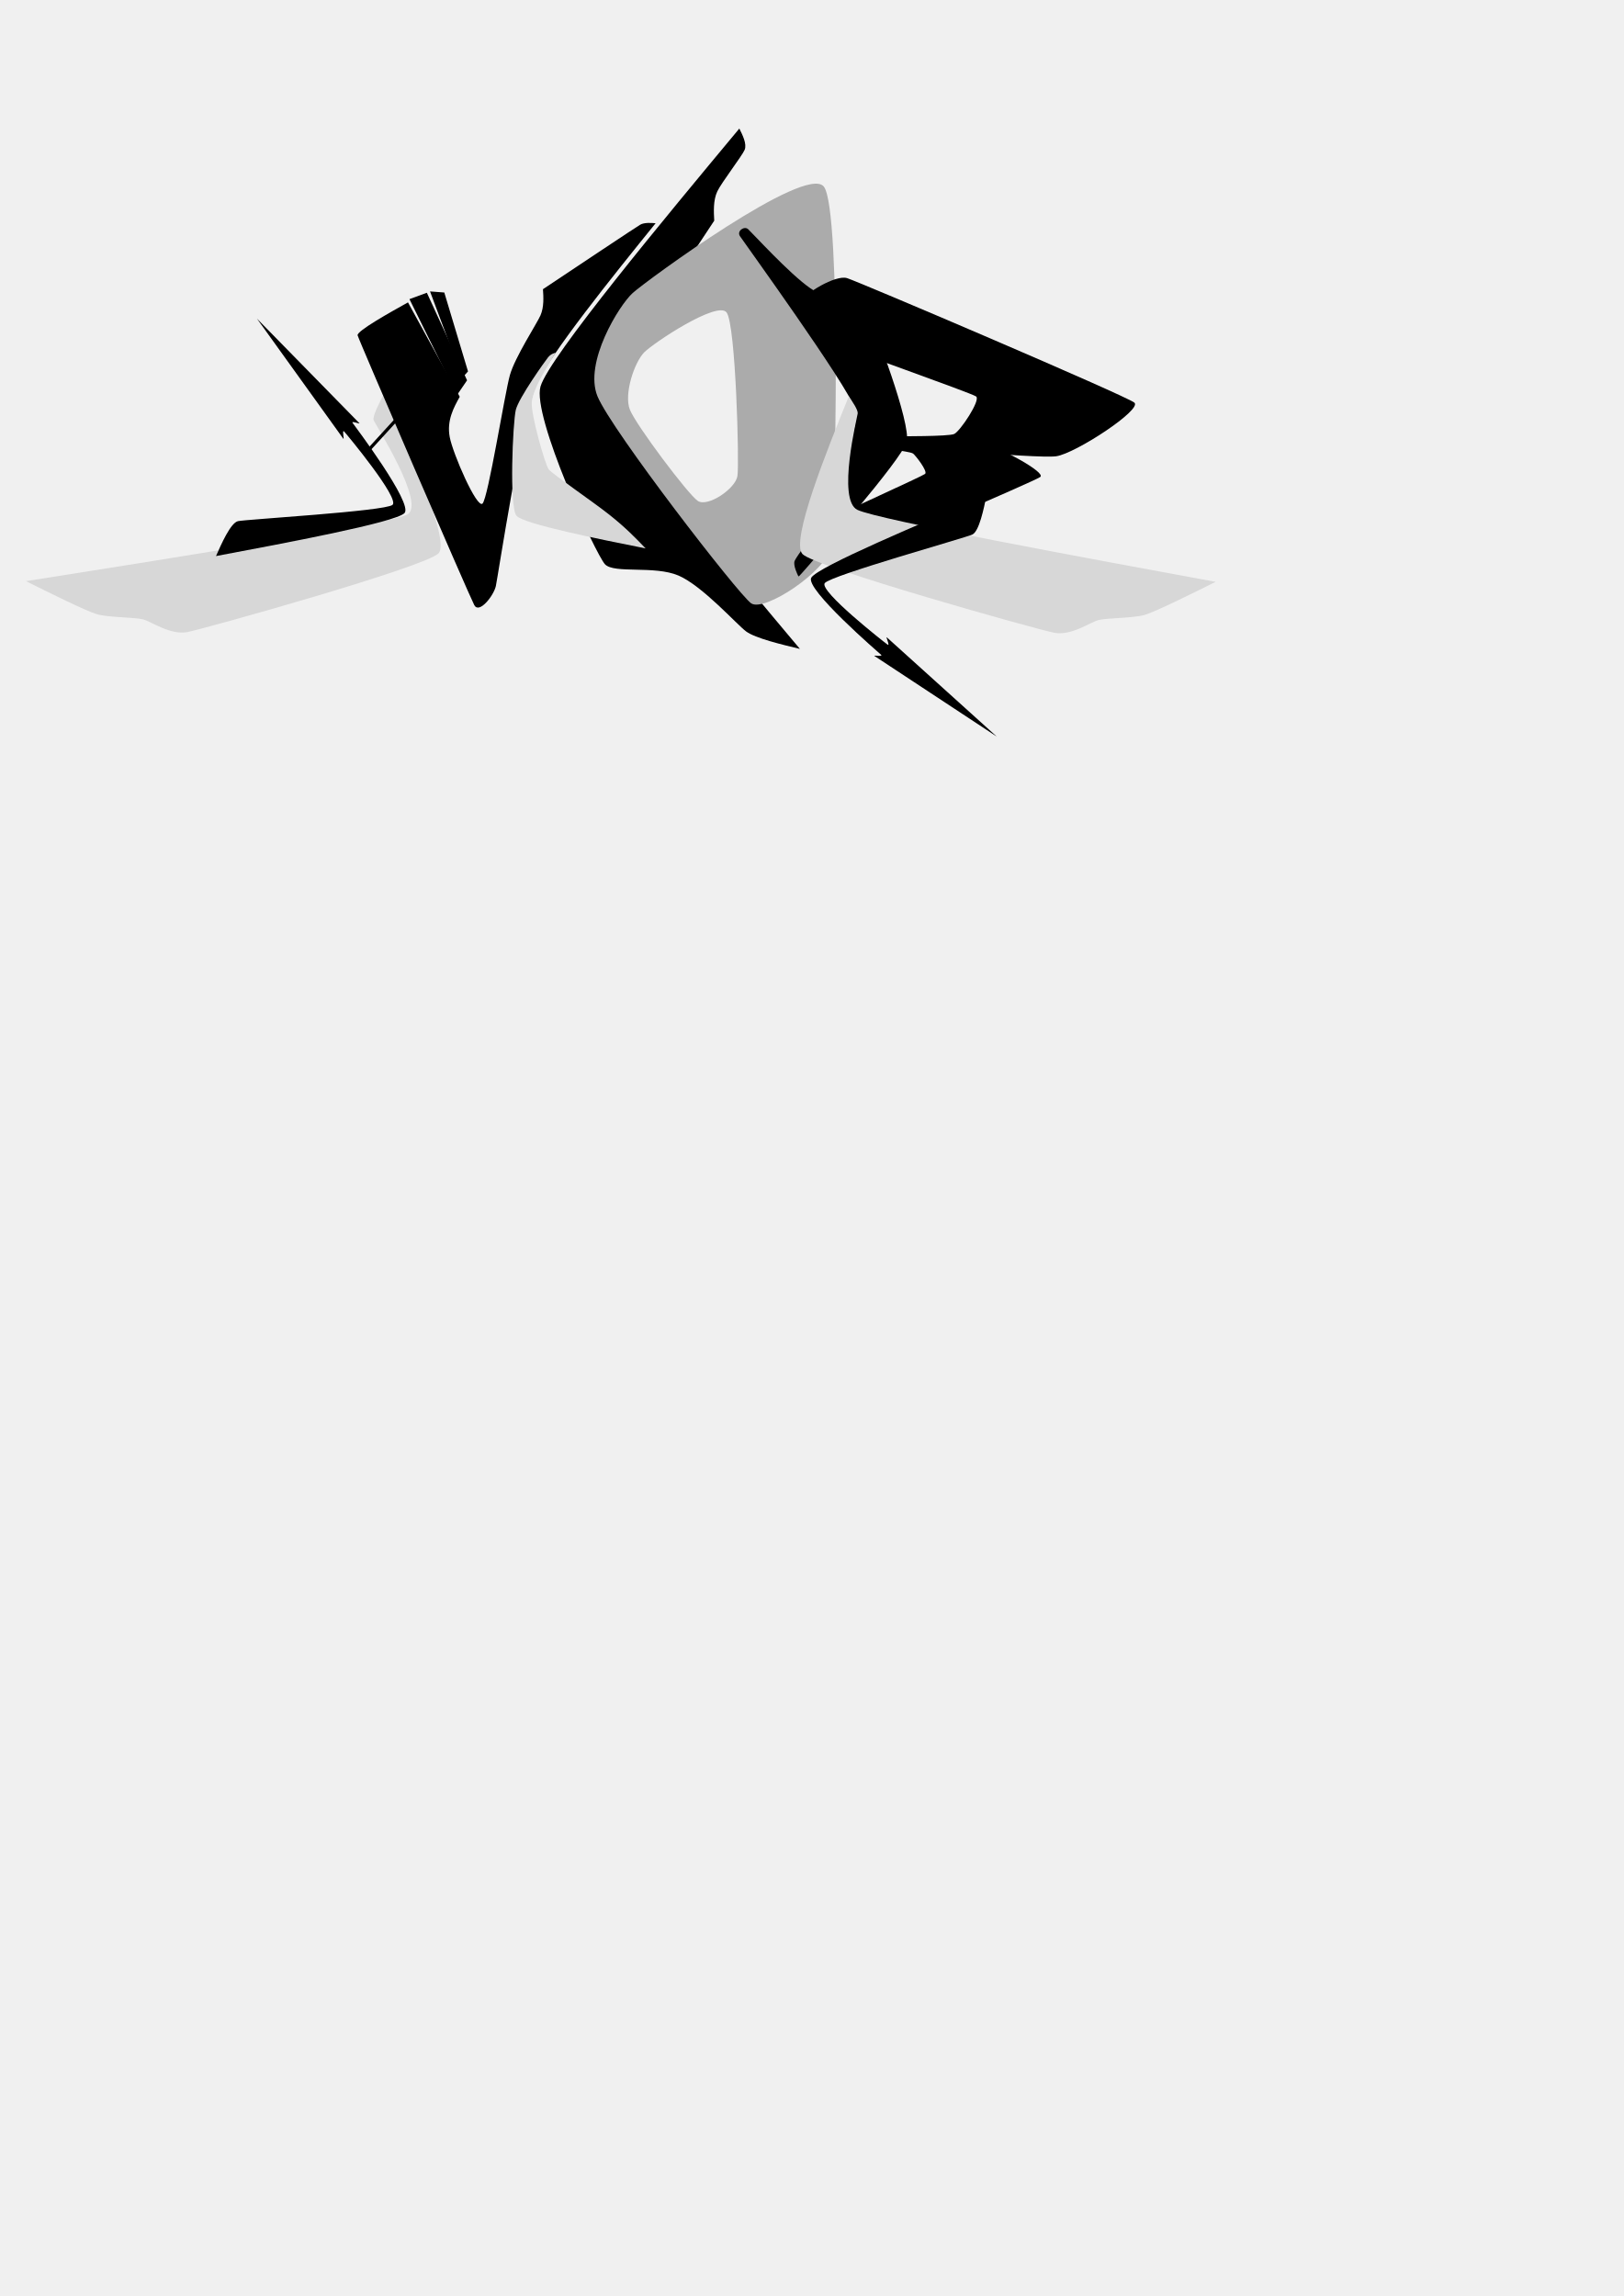
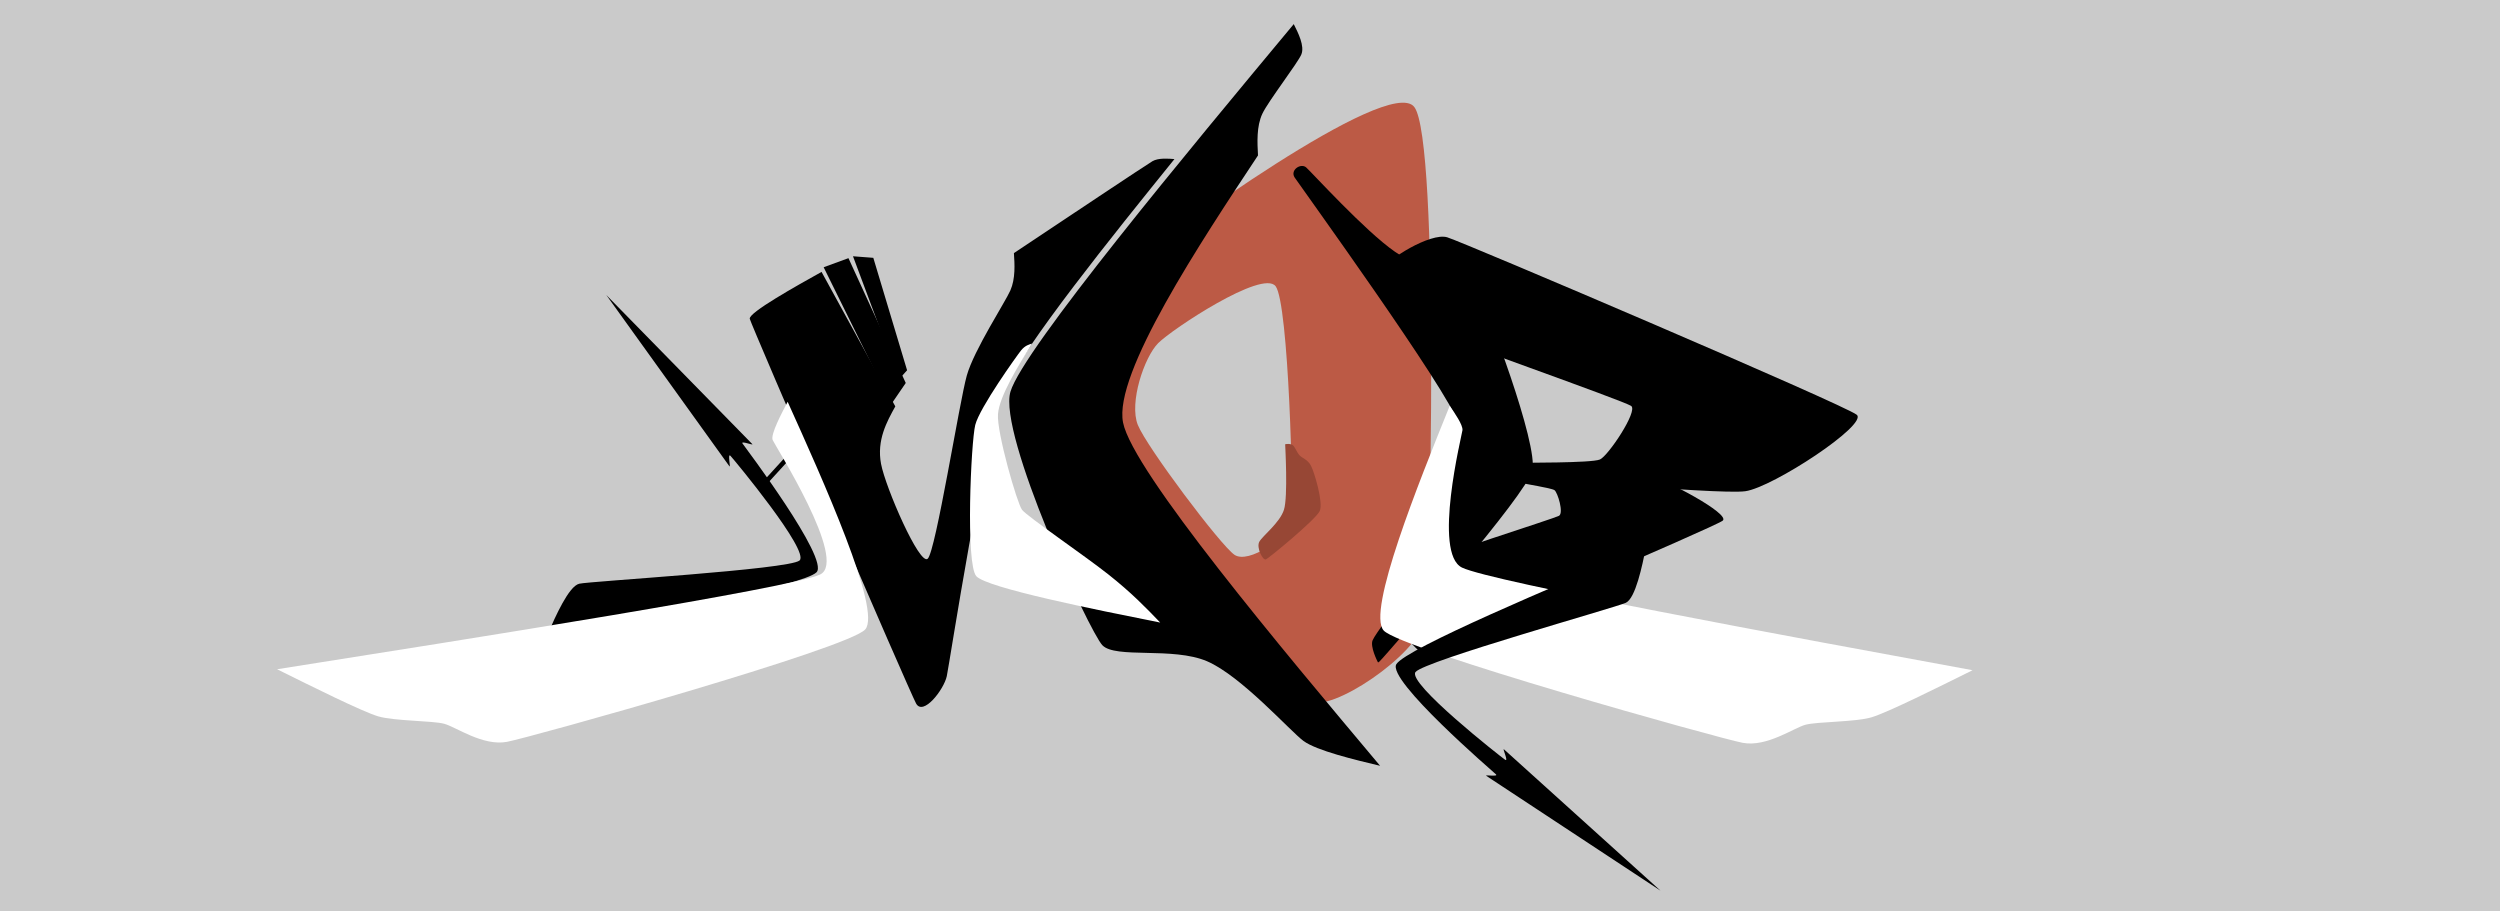
- <svg xmlns="http://www.w3.org/2000/svg" width="210mm" height="297mm" viewBox="0 0 210 297" version="1.1" id="svg1">
+ <svg xmlns="http://www.w3.org/2000/svg" width="1570.198" height="571.923" viewBox="0 0 415.448 151.321" version="1.1" id="svg1">
  <defs id="defs1">
    </defs>
-   <g id="layer1">
-     <path style="font-variation-settings:normal;opacity:1;vector-effect:none;fill:#d7d7d7;fill-opacity:1;stroke:none;stroke-width:0.265px;stroke-linecap:butt;stroke-linejoin:miter;stroke-miterlimit:4;stroke-dasharray:none;stroke-dashoffset:0;stroke-opacity:1;-inkscape-stroke:none;stop-color:#000000;stop-opacity:1" d="M 26.016,101.083 C 36.441,86.626 53.655,62.754 54.612,60.047 55.569,57.34 43.407,54.709 42.912,54.502 c -0.495,-0.206 -1.144,-2.269 -1.502,-3.407 7.28,2.72 19.45,7.268 19.626,9.543 0.176,2.275 -14.412,28.438 -15.654,30.276 -1.243,1.838 -4.226,2.336 -5.18,2.892 -0.954,0.556 -3.377,3.063 -4.707,3.784 -1.33,0.721 -6.134,2.355 -9.479,3.494 z" id="path1" transform="rotate(45.23366,45.78013,60.93556)" />
-     <path style="font-variation-settings:normal;opacity:1;vector-effect:none;fill:#000000;fill-opacity:1;stroke:none;stroke-width:0.265px;stroke-linecap:butt;stroke-linejoin:miter;stroke-miterlimit:4;stroke-dasharray:none;stroke-dashoffset:0;stroke-opacity:1;-inkscape-stroke:none;stop-color:#000000;stop-opacity:1" d="M 75.329,37.455 C 68.472,50.524 57.491,71.457 57.173,75.453 c -0.318,3.996 11.557,19.783 12.971,20.756 1.414,0.973 6.286,-1.214 9.593,-0.566 3.307,0.648 8.719,4.626 10.073,5.239 1.354,0.613 4.943,0.697 7.274,0.751 C 86.158,93.131 69.545,80.205 67.753,76.061 65.96,71.918 71.203,58.568 74.651,49.788 74.347,48.668 73.958,47.238 74.245,46.007 c 0.286,-1.231 2.192,-5.202 2.335,-6.01 0.143,-0.808 -0.684,-1.837 -1.251,-2.542 z" id="path2" transform="rotate(12.08557,183.8451,122.879)" />
-     <path style="font-variation-settings:normal;opacity:1;vector-effect:none;fill:#000000;fill-opacity:1;stroke:none;stroke-width:0.265px;stroke-linecap:butt;stroke-linejoin:miter;stroke-miterlimit:4;stroke-dasharray:none;stroke-dashoffset:0;stroke-opacity:1;-inkscape-stroke:none;stop-color:#000000;stop-opacity:1" d="m 46.25,43.372 c 0.124,0.555 14.45,33.707 15.09,34.902 0.639,1.195 2.534,-1.257 2.792,-2.472 0.258,-1.215 3.412,-21.817 5.163,-25.862 1.751,-4.045 9.984,-14.238 15.497,-21.063 -0.525,-0.044 -1.459,-0.122 -1.996,0.193 -0.537,0.315 -8.242,5.451 -12.573,8.339 0.066,0.984 0.154,2.31 -0.324,3.394 -0.478,1.084 -3.284,5.371 -3.949,7.709 -0.665,2.339 -2.819,15.951 -3.547,16.631 -0.728,0.679 -3.832,-6.451 -4.238,-8.605 -0.406,-2.154 0.529,-3.837 1.295,-5.215 -2.231,-4.069 -4.463,-8.138 -6.694,-12.207 -2.275,1.269 -6.639,3.702 -6.515,4.257 z" id="path11" />
-     <path style="font-variation-settings:normal;vector-effect:none;fill:#d7d7d7;fill-opacity:1;stroke:none;stroke-width:0.265px;stroke-linecap:butt;stroke-linejoin:miter;stroke-miterlimit:4;stroke-dasharray:none;stroke-dashoffset:0;stroke-opacity:1;-inkscape-stroke:none;stop-color:#000000" d="m 52.588,46.496 c 1.26,2.024 2.967,4.766 3.091,6.4 0.124,1.635 -1.732,8.086 -2.183,8.681 -0.452,0.596 -5.683,4.162 -7.814,5.848 -2.131,1.685 -3.429,3.035 -4.727,4.385 5.917,-1.181 15.702,-3.136 16.687,-4.205 0.985,-1.07 0.488,-12.17 0.099,-13.73 -0.389,-1.559 -3.796,-6.316 -4.157,-6.764 -0.361,-0.449 -0.752,-0.551 -0.996,-0.615 z" id="path13-3" transform="matrix(-1,0,0,1,124.4561,-0.8707023)" />
-     <path id="path16" style="font-variation-settings:normal;opacity:1;vector-effect:none;fill:#ababab;fill-opacity:1;stroke:none;stroke-width:0.265px;stroke-linecap:butt;stroke-linejoin:miter;stroke-miterlimit:4;stroke-dasharray:none;stroke-dashoffset:0;stroke-opacity:1;-inkscape-stroke:none;stop-color:#000000;stop-opacity:1" d="m 110.204,33.552 c -1.986,-2.545 -19.681,10.428 -21.179,11.779 -1.499,1.351 -5.44,7.719 -3.904,11.454 1.536,3.734 15.571,21.904 17.02,22.934 1.449,1.029 8.366,-3.566 8.848,-6.233 0.482,-2.667 1.201,-37.388 -0.785,-39.932 z M 99.422,47.486 c 1.019,1.313 1.42,16.705 1.206,18.123 -0.214,1.418 -3.311,3.504 -4.401,2.761 -1.09,-0.743 -6.818,-8.37 -7.514,-10.096 -0.696,-1.727 0.503,-5.275 1.582,-6.36 1.079,-1.085 8.108,-5.741 9.127,-4.428 z" transform="matrix(1.16734,0,0,1.16734,-22.08892,-15.02079)" />
-     <path style="font-variation-settings:normal;opacity:1;vector-effect:none;fill:#000000;fill-opacity:1;stroke:none;stroke-width:0.265px;stroke-linecap:butt;stroke-linejoin:miter;stroke-miterlimit:4;stroke-dasharray:none;stroke-dashoffset:0;stroke-opacity:1;-inkscape-stroke:none;stop-color:#000000;stop-opacity:1" d="m 52.957,38.695 6.136,12.427 1.314,-1.924 -5.2,-11.328 z" id="path22" />
-     <path style="font-variation-settings:normal;vector-effect:none;fill:#000000;fill-opacity:1;stroke:none;stroke-width:0.265px;stroke-linecap:butt;stroke-linejoin:miter;stroke-miterlimit:4;stroke-dasharray:none;stroke-dashoffset:0;stroke-opacity:1;-inkscape-stroke:none;stop-color:#000000" d="M 55.618,37.696 59.788,48.867 60.529,48.044 57.463,37.838 Z" id="path22-2" />
-     <path style="font-variation-settings:normal;opacity:1;vector-effect:none;fill:#000000;fill-opacity:1;stroke:none;stroke-width:0.265px;stroke-linecap:butt;stroke-linejoin:miter;stroke-miterlimit:4;stroke-dasharray:none;stroke-dashoffset:0;stroke-opacity:1;-inkscape-stroke:none;stop-color:#000000;stop-opacity:1" d="m 27.937,71.93 c 0.681,-1.547 1.887,-4.288 2.838,-4.515 0.952,-0.228 19.012,-1.286 19.99,-2.106 0.977,-0.82 -5.952,-9.168 -6.257,-9.493 -0.305,-0.325 0.04,1.126 -0.106,0.937 -0.146,-0.189 -7.398,-10.285 -11.174,-15.544 4.475,4.566 13.113,13.382 13.254,13.534 0.14,0.152 -1.081,-0.338 -0.888,-0.054 0.193,0.284 7.909,10.483 6.716,11.687 -1.193,1.204 -15.418,3.873 -24.372,5.553 z" id="path23" />
-     <path style="font-variation-settings:normal;opacity:1;vector-effect:none;fill:#000000;fill-opacity:1;stroke:none;stroke-width:0.265px;stroke-linecap:butt;stroke-linejoin:miter;stroke-miterlimit:4;stroke-dasharray:none;stroke-dashoffset:0;stroke-opacity:1;-inkscape-stroke:none;stop-color:#000000;stop-opacity:1" d="m 47.659,57.915 3.388,-3.713 0.186,0.418 -3.434,3.759 z" id="path24" />
-     <path style="font-variation-settings:normal;vector-effect:none;fill:#000000;fill-opacity:1;stroke:none;stroke-width:0.265px;stroke-linecap:butt;stroke-linejoin:miter;stroke-miterlimit:4;stroke-dasharray:none;stroke-dashoffset:0;stroke-opacity:1;-inkscape-stroke:none;stop-color:#000000" d="m 70.758,47.921 c -0.917,1.634 -12.276,21.87 -12.419,25.021 -0.143,3.151 9.681,18.473 10.997,19.633 1.316,1.16 6.748,1.103 10.784,2.776 4.036,1.673 11.865,7.289 12.627,7.72 0.761,0.431 1.873,-0.726 1.119,-1.475 C 93.111,100.847 70.201,80.191 68.307,76.702 66.413,73.214 69.178,64.41 70.996,58.62 70.692,57.501 70.304,56.07 70.591,54.839 c 0.286,-1.231 2.192,-5.202 2.335,-6.01 0.143,-0.808 -1.046,-2.287 -1.149,-2.415 -0.103,-0.127 -0.103,-0.127 -1.02,1.506 z" id="path2-3" transform="matrix(-0.7337597,-0.1571112,0.1571112,-0.7337597,148.612,119.8398)" />
-     <path style="font-variation-settings:normal;opacity:1;vector-effect:none;fill:#000000;fill-opacity:1;stroke:none;stroke-width:0.265px;stroke-linecap:butt;stroke-linejoin:miter;stroke-miterlimit:4;stroke-dasharray:none;stroke-dashoffset:0;stroke-opacity:1;-inkscape-stroke:none;stop-color:#000000;stop-opacity:1" d="m 107.62,32.324 c 1.506,0.459 36.108,15.221 37.165,16.106 1.058,0.885 -7.605,6.584 -10.11,6.938 -2.505,0.354 -22.483,-1.505 -22.877,-1.565 -0.394,-0.059 1.794,-0.967 2.196,-1.003 0.401,-0.036 6.725,0.024 7.486,-0.312 0.761,-0.337 3.466,-4.395 2.837,-4.855 -0.629,-0.46 -17.663,-6.454 -18.561,-6.931 -0.897,-0.477 -3.92,-4.813 -3.812,-5.56 0.108,-0.746 4.169,-3.277 5.675,-2.818 z" id="path3" transform="translate(1.926542,3.651536)" />
-     <path style="font-variation-settings:normal;vector-effect:none;fill:#000000;fill-opacity:1;stroke:none;stroke-width:0.265px;stroke-linecap:butt;stroke-linejoin:miter;stroke-miterlimit:4;stroke-dasharray:none;stroke-dashoffset:0;stroke-opacity:1;-inkscape-stroke:none;stop-color:#000000" d="m 107.678,32.324 c 1.448,0.459 36.05,15.221 37.119,16.05 1.069,0.828 -7.338,5.304 -9.353,5.675 -2.015,0.371 -16.794,-0.02 -16.999,-0.036 -0.205,-0.016 0.224,-0.683 0.547,-0.79 0.322,-0.107 2.392,-0.342 2.79,-0.615 0.398,-0.273 2.74,-3.242 2.173,-3.69 -0.567,-0.448 -15.834,-7.336 -16.648,-7.864 -0.815,-0.528 -3.739,-5.111 -3.765,-5.884 -0.026,-0.773 2.689,-3.304 4.137,-2.845 z" id="path3-9" transform="matrix(0.7151312,0,0,-0.7151312,30.99515,96.28862)" />
-     <path style="font-variation-settings:normal;vector-effect:none;fill:#d7d7d7;fill-opacity:1;stroke:none;stroke-width:0.265px;stroke-linecap:butt;stroke-linejoin:miter;stroke-miterlimit:4;stroke-dasharray:none;stroke-dashoffset:0;stroke-opacity:1;-inkscape-stroke:none;stop-color:#000000" d="m 26.016,101.083 c 9.443,-13.819 25.036,-36.637 26.012,-39.447 0.976,-2.81 -8.503,-8.471 -8.876,-8.755 -0.373,-0.285 -0.622,-1.636 -0.759,-2.381 6.953,2.919 18.576,7.797 18.698,10.105 0.122,2.308 -14.466,28.47 -15.708,30.309 -1.243,1.838 -4.226,2.336 -5.18,2.892 -0.954,0.556 -3.377,3.063 -4.707,3.784 -1.33,0.721 -6.134,2.355 -9.479,3.494 z" id="path1-2" transform="matrix(-0.7042172,0.7099846,0.7099846,0.7042172,103.7735,-14.39139)" />
-     <path style="font-variation-settings:normal;vector-effect:none;fill:#000000;fill-opacity:1;stroke:none;stroke-width:0.265px;stroke-linecap:butt;stroke-linejoin:miter;stroke-miterlimit:4;stroke-dasharray:none;stroke-dashoffset:0;stroke-opacity:1;-inkscape-stroke:none;stop-color:#000000" d="m 27.937,71.93 c 0.681,-1.547 1.887,-4.288 2.838,-4.515 0.952,-0.228 19.012,-1.286 19.99,-2.106 0.977,-0.82 -5.952,-9.168 -6.257,-9.493 -0.305,-0.325 0.04,1.126 -0.106,0.937 -0.146,-0.189 -7.398,-10.285 -11.174,-15.544 4.475,4.566 13.113,13.382 13.254,13.534 0.14,0.152 -1.081,-0.338 -0.888,-0.054 0.193,0.284 7.909,10.483 6.716,11.687 -1.193,1.204 -15.418,3.873 -24.372,5.553 z" id="path23-4" transform="rotate(167.7889,78.17602,73.35896)" />
+   <g id="layer8">
+     <rect style="display:inline;fill:#cacaca;fill-opacity:1;stroke-width:0.553" id="rect58230" width="442.155" height="199.513" x="-9.532" y="-17.321" />
+   </g>
+   <g id="layer5" style="display:inline">
+     <path id="path16" style="font-variation-settings:normal;opacity:1;vector-effect:none;fill:#bc5a45;fill-opacity:1;stroke:none;stroke-width:0.265px;stroke-linecap:butt;stroke-linejoin:miter;stroke-miterlimit:4;stroke-dasharray:none;stroke-dashoffset:0;stroke-opacity:1;-inkscape-stroke:none;stop-color:#000000;stop-opacity:1" d="m 110.204,33.552 c -1.986,-2.545 -19.681,10.428 -21.179,11.779 -1.499,1.351 -5.44,7.719 -3.904,11.454 1.536,3.734 15.571,21.904 17.02,22.934 1.449,1.029 8.366,-3.566 8.848,-6.233 0.482,-2.667 1.201,-37.388 -0.785,-39.932 z M 99.422,47.486 c 1.019,1.313 1.42,16.705 1.206,18.123 -0.214,1.418 -3.311,3.504 -4.401,2.761 -1.09,-0.743 -6.818,-8.37 -7.514,-10.096 -0.696,-1.727 0.503,-5.275 1.582,-6.36 1.079,-1.085 8.108,-5.741 9.127,-4.428 z" transform="matrix(2.13755,0,0,2.13755,-0.5443116,-53.94734)" />
+   </g>
+   <g id="layer9">
+     <path style="font-variation-settings:normal;opacity:1;vector-effect:none;fill:#974735;fill-opacity:1;stroke:none;stroke-width:0.265px;stroke-linecap:butt;stroke-linejoin:miter;stroke-miterlimit:4;stroke-dasharray:none;stroke-dashoffset:0;stroke-opacity:1;-inkscape-stroke:none;stop-color:#000000;stop-opacity:1" d="m 212.651,74.77 c -0.005,0.087 0.491,8.693 -0.204,10.864 -0.695,2.171 -3.557,4.326 -4.093,5.308 -0.536,0.982 0.596,3.159 1.098,2.94 0.503,-0.219 8.293,-6.628 8.938,-8.032 0.644,-1.404 -0.906,-6.478 -1.442,-7.519 -0.536,-1.041 -1.422,-1.255 -1.88,-1.721 -0.458,-0.466 -0.742,-1.317 -1.091,-1.666 -0.349,-0.349 -1.321,-0.26 -1.326,-0.174 z" id="path4" transform="translate(0.9187968,-0.9187968)" />
+   </g>
+   <g id="layer2" style="display:inline">
+     <path style="font-variation-settings:normal;opacity:1;vector-effect:none;fill:#000000;fill-opacity:1;stroke:none;stroke-width:0.265px;stroke-linecap:butt;stroke-linejoin:miter;stroke-miterlimit:4;stroke-dasharray:none;stroke-dashoffset:0;stroke-opacity:1;-inkscape-stroke:none;stop-color:#000000;stop-opacity:1" d="m 46.25,43.372 c 0.124,0.555 14.45,33.707 15.09,34.902 0.639,1.195 2.534,-1.257 2.792,-2.472 0.258,-1.215 3.412,-21.817 5.163,-25.862 1.751,-4.045 9.984,-14.238 15.497,-21.063 -0.525,-0.044 -1.459,-0.122 -1.996,0.193 -0.537,0.315 -8.242,5.451 -12.573,8.339 0.066,0.984 0.154,2.31 -0.324,3.394 -0.478,1.084 -3.284,5.371 -3.949,7.709 -0.665,2.339 -2.819,15.951 -3.547,16.631 -0.728,0.679 -3.832,-6.451 -4.238,-8.605 -0.406,-2.154 0.529,-3.837 1.295,-5.215 -2.231,-4.069 -4.463,-8.138 -6.694,-12.207 -2.275,1.269 -6.639,3.702 -6.515,4.257 z" id="path11" transform="matrix(1.831129,0,0,1.831129,39.90334,-26.44234)" />
+     <path style="font-variation-settings:normal;opacity:1;vector-effect:none;fill:#000000;fill-opacity:1;stroke:none;stroke-width:0.484px;stroke-linecap:butt;stroke-linejoin:miter;stroke-miterlimit:4;stroke-dasharray:none;stroke-dashoffset:0;stroke-opacity:1;-inkscape-stroke:none;stop-color:#000000;stop-opacity:1" d="m 136.875,44.412 11.235,22.755 2.407,-3.524 -9.522,-20.743 z" id="path22" />
+     <path style="font-variation-settings:normal;vector-effect:none;fill:#000000;fill-opacity:1;stroke:none;stroke-width:0.484px;stroke-linecap:butt;stroke-linejoin:miter;stroke-miterlimit:4;stroke-dasharray:none;stroke-dashoffset:0;stroke-opacity:1;-inkscape-stroke:none;stop-color:#000000" d="m 141.748,42.585 7.634,20.455 1.357,-1.507 -5.614,-18.689 z" id="path22-2" />
+   </g>
+   <g id="layer4" style="display:inline">
+     <path style="font-variation-settings:normal;opacity:1;vector-effect:none;fill:#000000;fill-opacity:1;stroke:none;stroke-width:0.265px;stroke-linecap:butt;stroke-linejoin:miter;stroke-miterlimit:4;stroke-dasharray:none;stroke-dashoffset:0;stroke-opacity:1;-inkscape-stroke:none;stop-color:#000000;stop-opacity:1" d="M 75.329,37.455 C 68.472,50.524 57.491,71.457 57.173,75.453 c -0.318,3.996 11.557,19.783 12.971,20.756 1.414,0.973 6.286,-1.214 9.593,-0.566 3.307,0.648 8.719,4.626 10.073,5.239 1.354,0.613 4.943,0.697 7.274,0.751 C 86.158,93.131 69.545,80.205 67.753,76.061 65.96,71.918 71.203,58.568 74.651,49.788 74.347,48.668 73.958,47.238 74.245,46.007 c 0.286,-1.231 2.192,-5.202 2.335,-6.01 0.143,-0.808 -0.684,-1.837 -1.251,-2.542 z" id="path2" transform="matrix(1.790544,0.3833877,-0.3833877,1.790544,94.47503,-91.93924)" />
+     <path style="font-variation-settings:normal;opacity:1;vector-effect:none;fill:#000000;fill-opacity:1;stroke:none;stroke-width:0.265px;stroke-linecap:butt;stroke-linejoin:miter;stroke-miterlimit:4;stroke-dasharray:none;stroke-dashoffset:0;stroke-opacity:1;-inkscape-stroke:none;stop-color:#000000;stop-opacity:1" d="m 27.937,71.93 c 0.681,-1.547 1.887,-4.288 2.838,-4.515 0.952,-0.228 19.012,-1.286 19.99,-2.106 0.977,-0.82 -5.952,-9.168 -6.257,-9.493 -0.305,-0.325 0.04,1.126 -0.106,0.937 -0.146,-0.189 -7.398,-10.285 -11.174,-15.544 4.475,4.566 13.113,13.382 13.254,13.534 0.14,0.152 -1.081,-0.338 -0.888,-0.054 0.193,0.284 7.909,10.483 6.716,11.687 -1.193,1.204 -15.418,3.873 -24.372,5.553 z" id="path23" transform="matrix(1.831129,0,0,1.831129,39.90334,-26.44234)" />
+     <path style="font-variation-settings:normal;opacity:1;vector-effect:none;fill:#000000;fill-opacity:1;stroke:none;stroke-width:0.484px;stroke-linecap:butt;stroke-linejoin:miter;stroke-miterlimit:4;stroke-dasharray:none;stroke-dashoffset:0;stroke-opacity:1;-inkscape-stroke:none;stop-color:#000000;stop-opacity:1" d="m 127.174,79.607 6.203,-6.798 0.34,0.765 -6.288,6.883 z" id="path24" />
+   </g>
+   <g id="layer3" style="display:inline">
+     <path style="font-variation-settings:normal;opacity:1;vector-effect:none;fill:#ffffff;fill-opacity:1;stroke:none;stroke-width:0.265px;stroke-linecap:butt;stroke-linejoin:miter;stroke-miterlimit:4;stroke-dasharray:none;stroke-dashoffset:0;stroke-opacity:1;-inkscape-stroke:none;stop-color:#000000;stop-opacity:1" d="M 26.016,101.083 C 36.441,86.626 53.655,62.754 54.612,60.047 55.569,57.34 43.407,54.709 42.912,54.502 c -0.495,-0.206 -1.144,-2.269 -1.502,-3.407 7.28,2.72 19.45,7.268 19.626,9.543 0.176,2.275 -14.412,28.438 -15.654,30.276 -1.243,1.838 -4.226,2.336 -5.18,2.892 -0.954,0.556 -3.377,3.063 -4.707,3.784 -1.33,0.721 -6.134,2.355 -9.479,3.494 z" id="path1" transform="matrix(1.289512,1.300073,-1.300073,1.289512,143.9193,-52.95617)" />
+     <path style="font-variation-settings:normal;vector-effect:none;fill:#ffffff;fill-opacity:1;stroke:none;stroke-width:0.265px;stroke-linecap:butt;stroke-linejoin:miter;stroke-miterlimit:4;stroke-dasharray:none;stroke-dashoffset:0;stroke-opacity:1;-inkscape-stroke:none;stop-color:#000000" d="m 52.588,46.496 c 1.26,2.024 2.967,4.766 3.091,6.4 0.124,1.635 -1.732,8.086 -2.183,8.681 -0.452,0.596 -5.683,4.162 -7.814,5.848 -2.131,1.685 -3.429,3.035 -4.727,4.385 5.917,-1.181 15.702,-3.136 16.687,-4.205 0.985,-1.07 0.488,-12.17 0.099,-13.73 -0.389,-1.559 -3.796,-6.316 -4.157,-6.764 -0.361,-0.449 -0.752,-0.551 -0.996,-0.615 z" id="path13-3" transform="matrix(-1.831129,0,0,1.831129,267.7984,-28.03671)" />
+   </g>
+   <g id="layer6" style="display:inline">
+     <path style="font-variation-settings:normal;vector-effect:none;fill:#000000;fill-opacity:1;stroke:none;stroke-width:0.265px;stroke-linecap:butt;stroke-linejoin:miter;stroke-miterlimit:4;stroke-dasharray:none;stroke-dashoffset:0;stroke-opacity:1;-inkscape-stroke:none;stop-color:#000000" d="m 70.758,47.921 c -0.917,1.634 -12.276,21.87 -12.419,25.021 -0.143,3.151 9.681,18.473 10.997,19.633 1.316,1.16 6.748,1.103 10.784,2.776 4.036,1.673 11.865,7.289 12.627,7.72 0.761,0.431 1.873,-0.726 1.119,-1.475 C 93.111,100.847 70.201,80.191 68.307,76.702 66.413,73.214 69.178,64.41 70.996,58.62 70.692,57.501 70.304,56.07 70.591,54.839 c 0.286,-1.231 2.192,-5.202 2.335,-6.01 0.143,-0.808 -1.046,-2.287 -1.149,-2.415 -0.103,-0.127 -0.103,-0.127 -1.02,1.506 z" id="path2-3" transform="matrix(-1.343608,-0.2876908,0.2876908,-1.343608,312.031,192.9997)" />
+     <path style="font-variation-settings:normal;opacity:1;vector-effect:none;fill:#000000;fill-opacity:1;stroke:none;stroke-width:0.265px;stroke-linecap:butt;stroke-linejoin:miter;stroke-miterlimit:4;stroke-dasharray:none;stroke-dashoffset:0;stroke-opacity:1;-inkscape-stroke:none;stop-color:#000000;stop-opacity:1" d="m 107.62,32.324 c 1.506,0.459 36.108,15.221 37.165,16.106 1.058,0.885 -7.605,6.584 -10.11,6.938 -2.505,0.354 -22.483,-1.505 -22.877,-1.565 -0.394,-0.059 1.794,-0.967 2.196,-1.003 0.401,-0.036 6.725,0.024 7.486,-0.312 0.761,-0.337 3.466,-4.395 2.837,-4.855 -0.629,-0.46 -17.663,-6.454 -18.561,-6.931 -0.897,-0.477 -3.92,-4.813 -3.812,-5.56 0.108,-0.746 4.169,-3.277 5.675,-2.818 z" id="path3" transform="matrix(1.831129,0,0,1.831129,43.43109,-19.75591)" />
+     <path style="font-variation-settings:normal;vector-effect:none;fill:#000000;fill-opacity:1;stroke:none;stroke-width:0.265px;stroke-linecap:butt;stroke-linejoin:miter;stroke-miterlimit:4;stroke-dasharray:none;stroke-dashoffset:0;stroke-opacity:1;-inkscape-stroke:none;stop-color:#000000" d="m 107.795,32.215 c 1.331,0.568 35.932,15.33 37.002,16.159 1.069,0.828 -7.338,5.304 -9.353,5.675 -2.015,0.371 -16.794,-0.02 -16.999,-0.036 -0.205,-0.016 0.224,-0.683 0.721,-0.828 0.496,-0.144 3.888,-0.662 4.286,-0.935 0.398,-0.273 1.215,-2.915 0.565,-3.261 -0.65,-0.346 -16.151,-5.284 -16.965,-5.812 -0.815,-0.528 -3.53,-6.854 -3.533,-7.817 -0.003,-0.963 2.712,-3.494 2.829,-3.603 0.117,-0.109 0.117,-0.109 1.448,0.459 z" id="path3-9" transform="matrix(1.309497,0,0,-1.309497,96.65946,149.8745)" />
+   </g>
+   <g id="layer1" style="display:inline">
+     <path style="font-variation-settings:normal;vector-effect:none;fill:#ffffff;fill-opacity:1;stroke:none;stroke-width:0.265px;stroke-linecap:butt;stroke-linejoin:miter;stroke-miterlimit:4;stroke-dasharray:none;stroke-dashoffset:0;stroke-opacity:1;-inkscape-stroke:none;stop-color:#000000" d="m 26.016,101.083 c 9.443,-13.819 25.036,-36.637 26.012,-39.447 0.976,-2.81 -8.503,-8.471 -8.876,-8.755 -0.373,-0.285 -0.622,-1.636 -0.759,-2.381 6.953,2.919 18.576,7.797 18.698,10.105 0.122,2.308 -14.466,28.47 -15.708,30.309 -1.243,1.838 -4.226,2.336 -5.18,2.892 -0.954,0.556 -3.377,3.063 -4.707,3.784 -1.33,0.721 -6.134,2.355 -9.479,3.494 z" id="path1-2" transform="matrix(-1.289512,1.300073,1.300073,1.289512,229.9259,-52.79483)" />
+   </g>
+   <g id="layer7" style="display:inline">
+     <path style="font-variation-settings:normal;vector-effect:none;fill:#000000;fill-opacity:1;stroke:none;stroke-width:0.265px;stroke-linecap:butt;stroke-linejoin:miter;stroke-miterlimit:4;stroke-dasharray:none;stroke-dashoffset:0;stroke-opacity:1;-inkscape-stroke:none;stop-color:#000000" d="m 27.937,71.93 c 0.681,-1.547 1.887,-4.288 2.838,-4.515 0.952,-0.228 19.012,-1.286 19.99,-2.106 0.977,-0.82 -5.952,-9.168 -6.257,-9.493 -0.305,-0.325 0.04,1.126 -0.106,0.937 -0.146,-0.189 -7.398,-10.285 -11.174,-15.544 4.475,4.566 13.113,13.382 13.254,13.534 0.14,0.152 -1.081,-0.338 -0.888,-0.054 0.193,0.284 7.909,10.483 6.716,11.687 -1.193,1.204 -15.418,3.873 -24.372,5.553 z" id="path23-4" transform="matrix(-1.789699,0.3873109,-0.3873109,-1.789699,351.378,208.8994)" />
  </g>
</svg>
